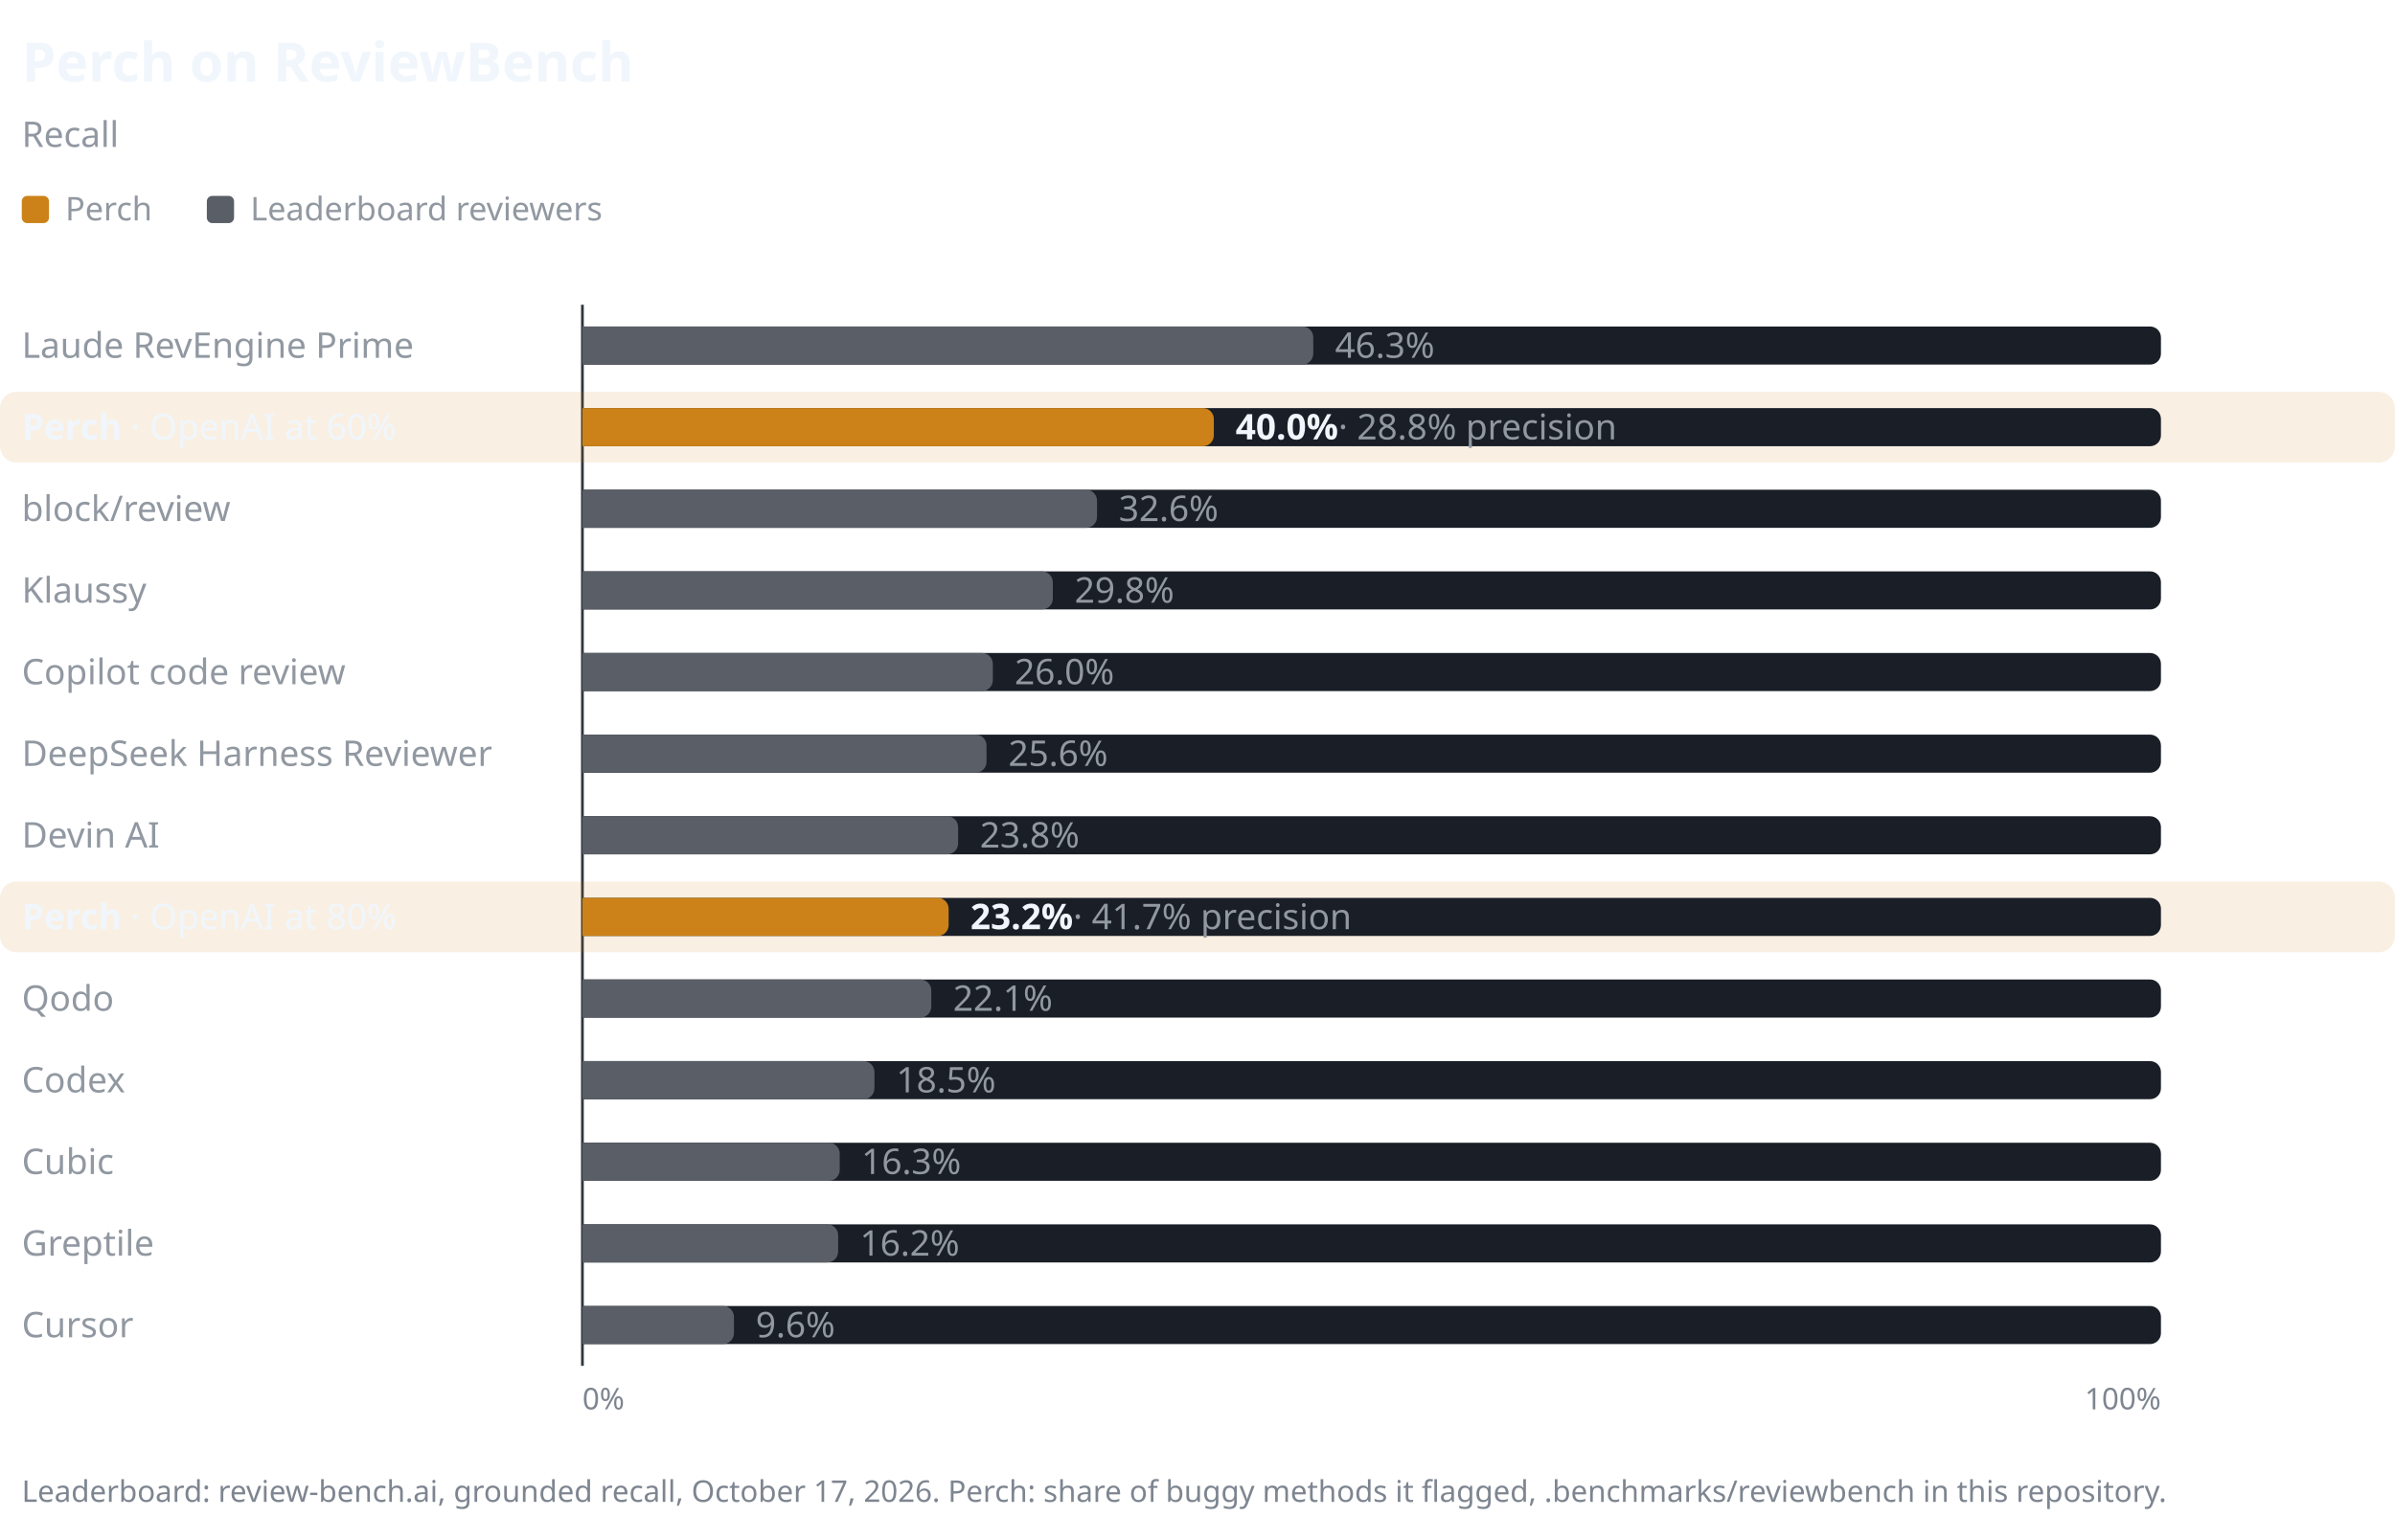
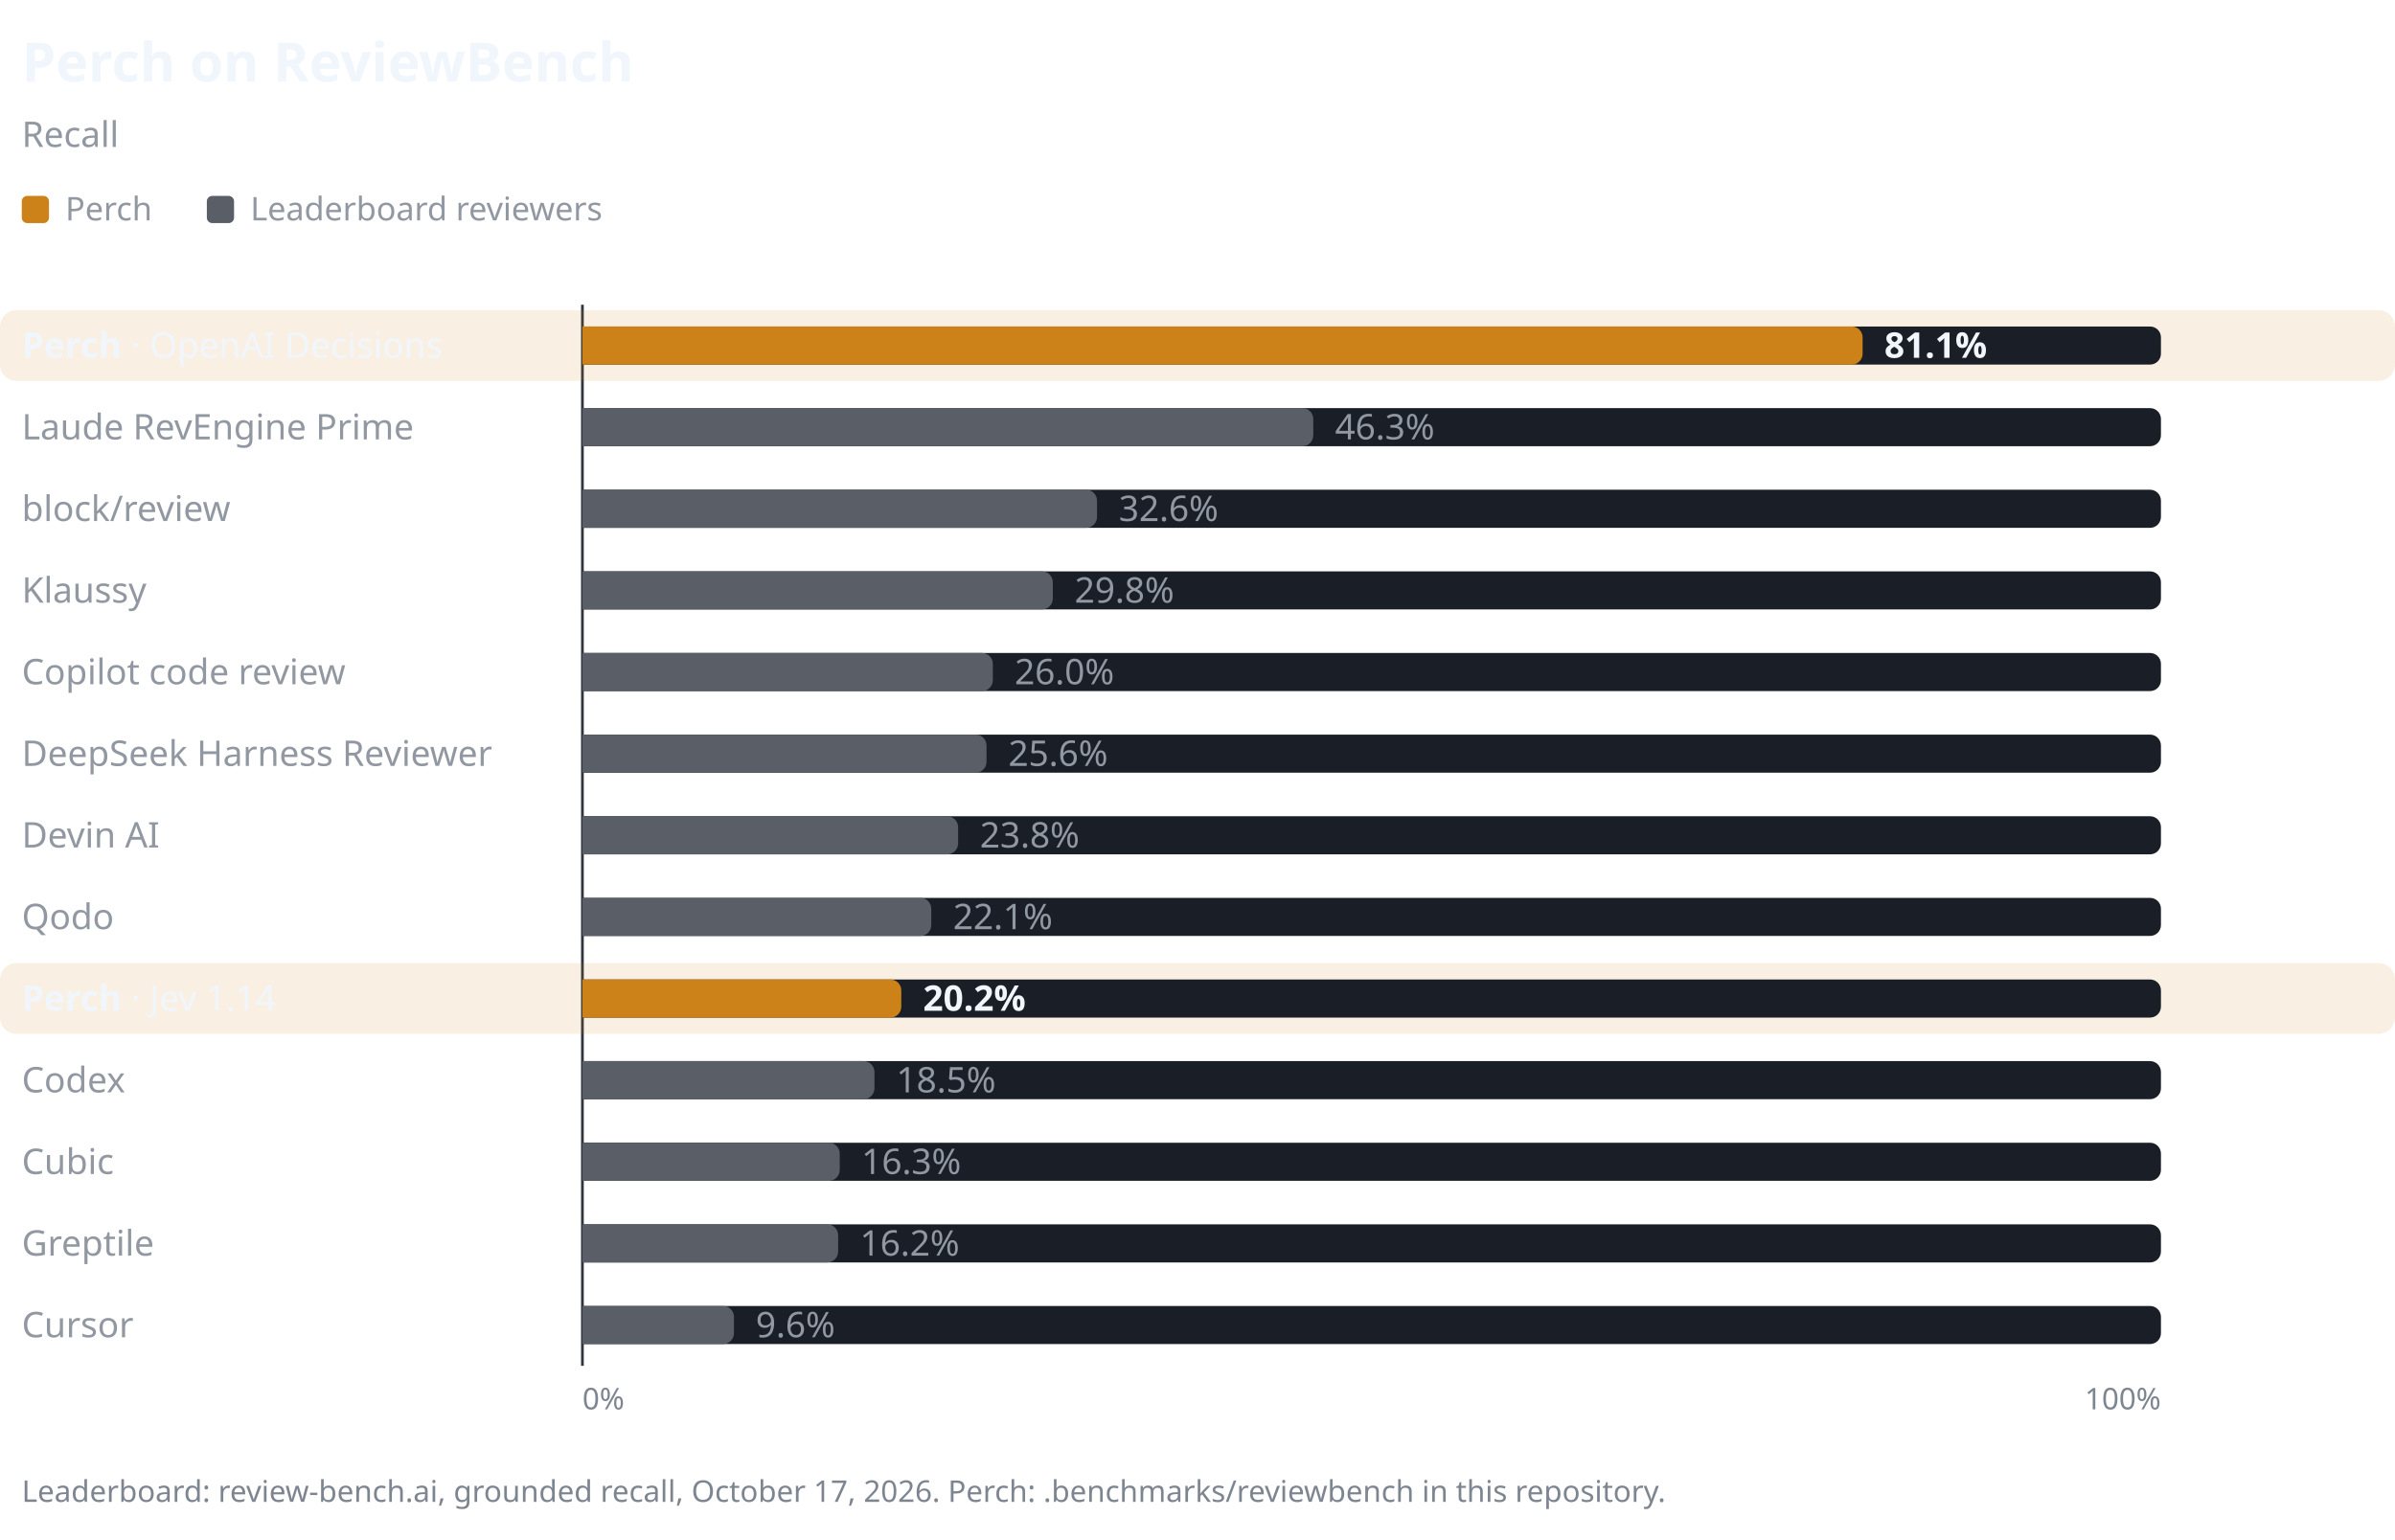
<svg xmlns="http://www.w3.org/2000/svg" width="880" height="566" viewBox="0 0 880 566" role="img" aria-labelledby="title desc">
  <style>text{font-family:-apple-system, BlinkMacSystemFont, 'Segoe UI', 'Noto Sans', Helvetica, Arial, sans-serif}.n{font-variant-numeric:tabular-nums}</style>
  <text x="8" y="30" font-size="20" font-weight="600" fill="#f0f6fc">Perch on ReviewBench</text>
  <text x="8" y="54" font-size="13" fill="#9198a1">Recall</text>
  <rect x="8" y="72" width="10" height="10" rx="2" fill="#cc8218" />
  <text x="24" y="81" font-size="12" fill="#9198a1">Perch</text>
  <rect x="76" y="72" width="10" height="10" rx="2" fill="#5a5e66" />
  <text x="92" y="81" font-size="12" fill="#9198a1">Leaderboard reviewers</text>
  <line x1="214" y1="112" x2="214" y2="502" stroke="#30363d" stroke-width="1" />
  <text class="n" x="214" y="518" font-size="11" fill="#7d8590">0%</text>
  <text class="n" x="794" y="518" font-size="11" text-anchor="end" fill="#7d8590">100%</text>
-   <text x="8" y="131.5" font-size="13" fill="#9198a1">Laude RevEngine Prime</text>
+   <rect x="0" y="114" width="880" height="26" rx="6" fill="#cc8218" fill-opacity="0.12" />
+   <text x="8" y="131.5" font-size="13" fill="#f0f6fc">
+     <tspan font-weight="600">Perch</tspan> · OpenAI Decisions</text>
  <path d="M214,120h576a4,4 0 0 1 4,4v6a4,4 0 0 1 -4,4h-576z" fill="#1a1f27" />
-   <path d="M214,120h264.54a4,4 0 0 1 4,4v6a4,4 0 0 1 -4,4h-264.54z" fill="#5a5e66" />
-   <text class="n" x="490.54" y="131.5" font-size="13" fill="#9198a1">46.3%</text>
-   <rect x="0" y="144" width="880" height="26" rx="6" fill="#cc8218" fill-opacity="0.12" />
-   <text x="8" y="161.5" font-size="13" fill="#f0f6fc">
-     <tspan font-weight="600">Perch</tspan> · OpenAI at 60%</text>
+   <path d="M214,120h466.38a4,4 0 0 1 4,4v6a4,4 0 0 1 -4,4h-466.38z" fill="#cc8218" />
+   <text class="n" x="692.38" y="131.5" font-size="13" font-weight="600" fill="#f0f6fc">81.1%</text>
+   <text x="8" y="161.5" font-size="13" fill="#9198a1">Laude RevEngine Prime</text>
  <path d="M214,150h576a4,4 0 0 1 4,4v6a4,4 0 0 1 -4,4h-576z" fill="#1a1f27" />
-   <path d="M214,150h228a4,4 0 0 1 4,4v6a4,4 0 0 1 -4,4h-228z" fill="#cc8218" />
-   <text class="n" x="454" y="161.5" font-size="13" font-weight="600" fill="#f0f6fc">40.0%<tspan font-weight="400" fill="#9198a1"> · 28.8% precision</tspan>
-   </text>
+   <path d="M214,150h264.54a4,4 0 0 1 4,4v6a4,4 0 0 1 -4,4h-264.54z" fill="#5a5e66" />
+   <text class="n" x="490.54" y="161.5" font-size="13" fill="#9198a1">46.3%</text>
  <text x="8" y="191.5" font-size="13" fill="#9198a1">block/review</text>
  <path d="M214,180h576a4,4 0 0 1 4,4v6a4,4 0 0 1 -4,4h-576z" fill="#1a1f27" />
  <path d="M214,180h185.08a4,4 0 0 1 4,4v6a4,4 0 0 1 -4,4h-185.08z" fill="#5a5e66" />
  <text class="n" x="411.08" y="191.5" font-size="13" fill="#9198a1">32.6%</text>
  <text x="8" y="221.5" font-size="13" fill="#9198a1">Klaussy</text>
  <path d="M214,210h576a4,4 0 0 1 4,4v6a4,4 0 0 1 -4,4h-576z" fill="#1a1f27" />
  <path d="M214,210h168.84a4,4 0 0 1 4,4v6a4,4 0 0 1 -4,4h-168.84z" fill="#5a5e66" />
  <text class="n" x="394.84" y="221.5" font-size="13" fill="#9198a1">29.8%</text>
  <text x="8" y="251.5" font-size="13" fill="#9198a1">Copilot code review</text>
  <path d="M214,240h576a4,4 0 0 1 4,4v6a4,4 0 0 1 -4,4h-576z" fill="#1a1f27" />
  <path d="M214,240h146.8a4,4 0 0 1 4,4v6a4,4 0 0 1 -4,4h-146.8z" fill="#5a5e66" />
  <text class="n" x="372.8" y="251.5" font-size="13" fill="#9198a1">26.0%</text>
  <text x="8" y="281.5" font-size="13" fill="#9198a1">DeepSeek Harness Reviewer</text>
  <path d="M214,270h576a4,4 0 0 1 4,4v6a4,4 0 0 1 -4,4h-576z" fill="#1a1f27" />
  <path d="M214,270h144.48a4,4 0 0 1 4,4v6a4,4 0 0 1 -4,4h-144.48z" fill="#5a5e66" />
  <text class="n" x="370.48" y="281.5" font-size="13" fill="#9198a1">25.6%</text>
  <text x="8" y="311.5" font-size="13" fill="#9198a1">Devin AI</text>
  <path d="M214,300h576a4,4 0 0 1 4,4v6a4,4 0 0 1 -4,4h-576z" fill="#1a1f27" />
  <path d="M214,300h134.04a4,4 0 0 1 4,4v6a4,4 0 0 1 -4,4h-134.04z" fill="#5a5e66" />
  <text class="n" x="360.04" y="311.5" font-size="13" fill="#9198a1">23.8%</text>
-   <rect x="0" y="324" width="880" height="26" rx="6" fill="#cc8218" fill-opacity="0.12" />
-   <text x="8" y="341.5" font-size="13" fill="#f0f6fc">
-     <tspan font-weight="600">Perch</tspan> · OpenAI at 80%</text>
+   <text x="8" y="341.5" font-size="13" fill="#9198a1">Qodo</text>
  <path d="M214,330h576a4,4 0 0 1 4,4v6a4,4 0 0 1 -4,4h-576z" fill="#1a1f27" />
-   <path d="M214,330h130.56a4,4 0 0 1 4,4v6a4,4 0 0 1 -4,4h-130.56z" fill="#cc8218" />
-   <text class="n" x="356.56" y="341.5" font-size="13" font-weight="600" fill="#f0f6fc">23.2%<tspan font-weight="400" fill="#9198a1"> · 41.7% precision</tspan>
-   </text>
-   <text x="8" y="371.5" font-size="13" fill="#9198a1">Qodo</text>
+   <path d="M214,330h124.18a4,4 0 0 1 4,4v6a4,4 0 0 1 -4,4h-124.18z" fill="#5a5e66" />
+   <text class="n" x="350.18" y="341.5" font-size="13" fill="#9198a1">22.1%</text>
+   <rect x="0" y="354" width="880" height="26" rx="6" fill="#cc8218" fill-opacity="0.12" />
+   <text x="8" y="371.5" font-size="13" fill="#f0f6fc">
+     <tspan font-weight="600">Perch</tspan> · Jev 1.14</text>
  <path d="M214,360h576a4,4 0 0 1 4,4v6a4,4 0 0 1 -4,4h-576z" fill="#1a1f27" />
-   <path d="M214,360h124.18a4,4 0 0 1 4,4v6a4,4 0 0 1 -4,4h-124.18z" fill="#5a5e66" />
-   <text class="n" x="350.18" y="371.5" font-size="13" fill="#9198a1">22.1%</text>
+   <path d="M214,360h113.16a4,4 0 0 1 4,4v6a4,4 0 0 1 -4,4h-113.16z" fill="#cc8218" />
+   <text class="n" x="339.16" y="371.5" font-size="13" font-weight="600" fill="#f0f6fc">20.2%</text>
  <text x="8" y="401.5" font-size="13" fill="#9198a1">Codex</text>
  <path d="M214,390h576a4,4 0 0 1 4,4v6a4,4 0 0 1 -4,4h-576z" fill="#1a1f27" />
  <path d="M214,390h103.3a4,4 0 0 1 4,4v6a4,4 0 0 1 -4,4h-103.3z" fill="#5a5e66" />
  <text class="n" x="329.3" y="401.5" font-size="13" fill="#9198a1">18.5%</text>
  <text x="8" y="431.5" font-size="13" fill="#9198a1">Cubic</text>
  <path d="M214,420h576a4,4 0 0 1 4,4v6a4,4 0 0 1 -4,4h-576z" fill="#1a1f27" />
  <path d="M214,420h90.54a4,4 0 0 1 4,4v6a4,4 0 0 1 -4,4h-90.54z" fill="#5a5e66" />
  <text class="n" x="316.54" y="431.5" font-size="13" fill="#9198a1">16.3%</text>
  <text x="8" y="461.5" font-size="13" fill="#9198a1">Greptile</text>
  <path d="M214,450h576a4,4 0 0 1 4,4v6a4,4 0 0 1 -4,4h-576z" fill="#1a1f27" />
  <path d="M214,450h89.96a4,4 0 0 1 4,4v6a4,4 0 0 1 -4,4h-89.96z" fill="#5a5e66" />
  <text class="n" x="315.96" y="461.5" font-size="13" fill="#9198a1">16.2%</text>
  <text x="8" y="491.5" font-size="13" fill="#9198a1">Cursor</text>
  <path d="M214,480h576a4,4 0 0 1 4,4v6a4,4 0 0 1 -4,4h-576z" fill="#1a1f27" />
  <path d="M214,480h51.68a4,4 0 0 1 4,4v6a4,4 0 0 1 -4,4h-51.68z" fill="#5a5e66" />
  <text class="n" x="277.68" y="491.5" font-size="13" fill="#9198a1">9.6%</text>
-   <text x="8" y="552" font-size="11" fill="#7d8590">Leaderboard: review-bench.ai, grounded recall, October 17, 2026. Perch: share of buggy methods it flagged, .benchmarks/reviewbench in this repository.</text>
+   <text x="8" y="552" font-size="11" fill="#7d8590">Leaderboard: review-bench.ai, grounded recall, October 17, 2026. Perch: .benchmarks/reviewbench in this repository.</text>
</svg>
